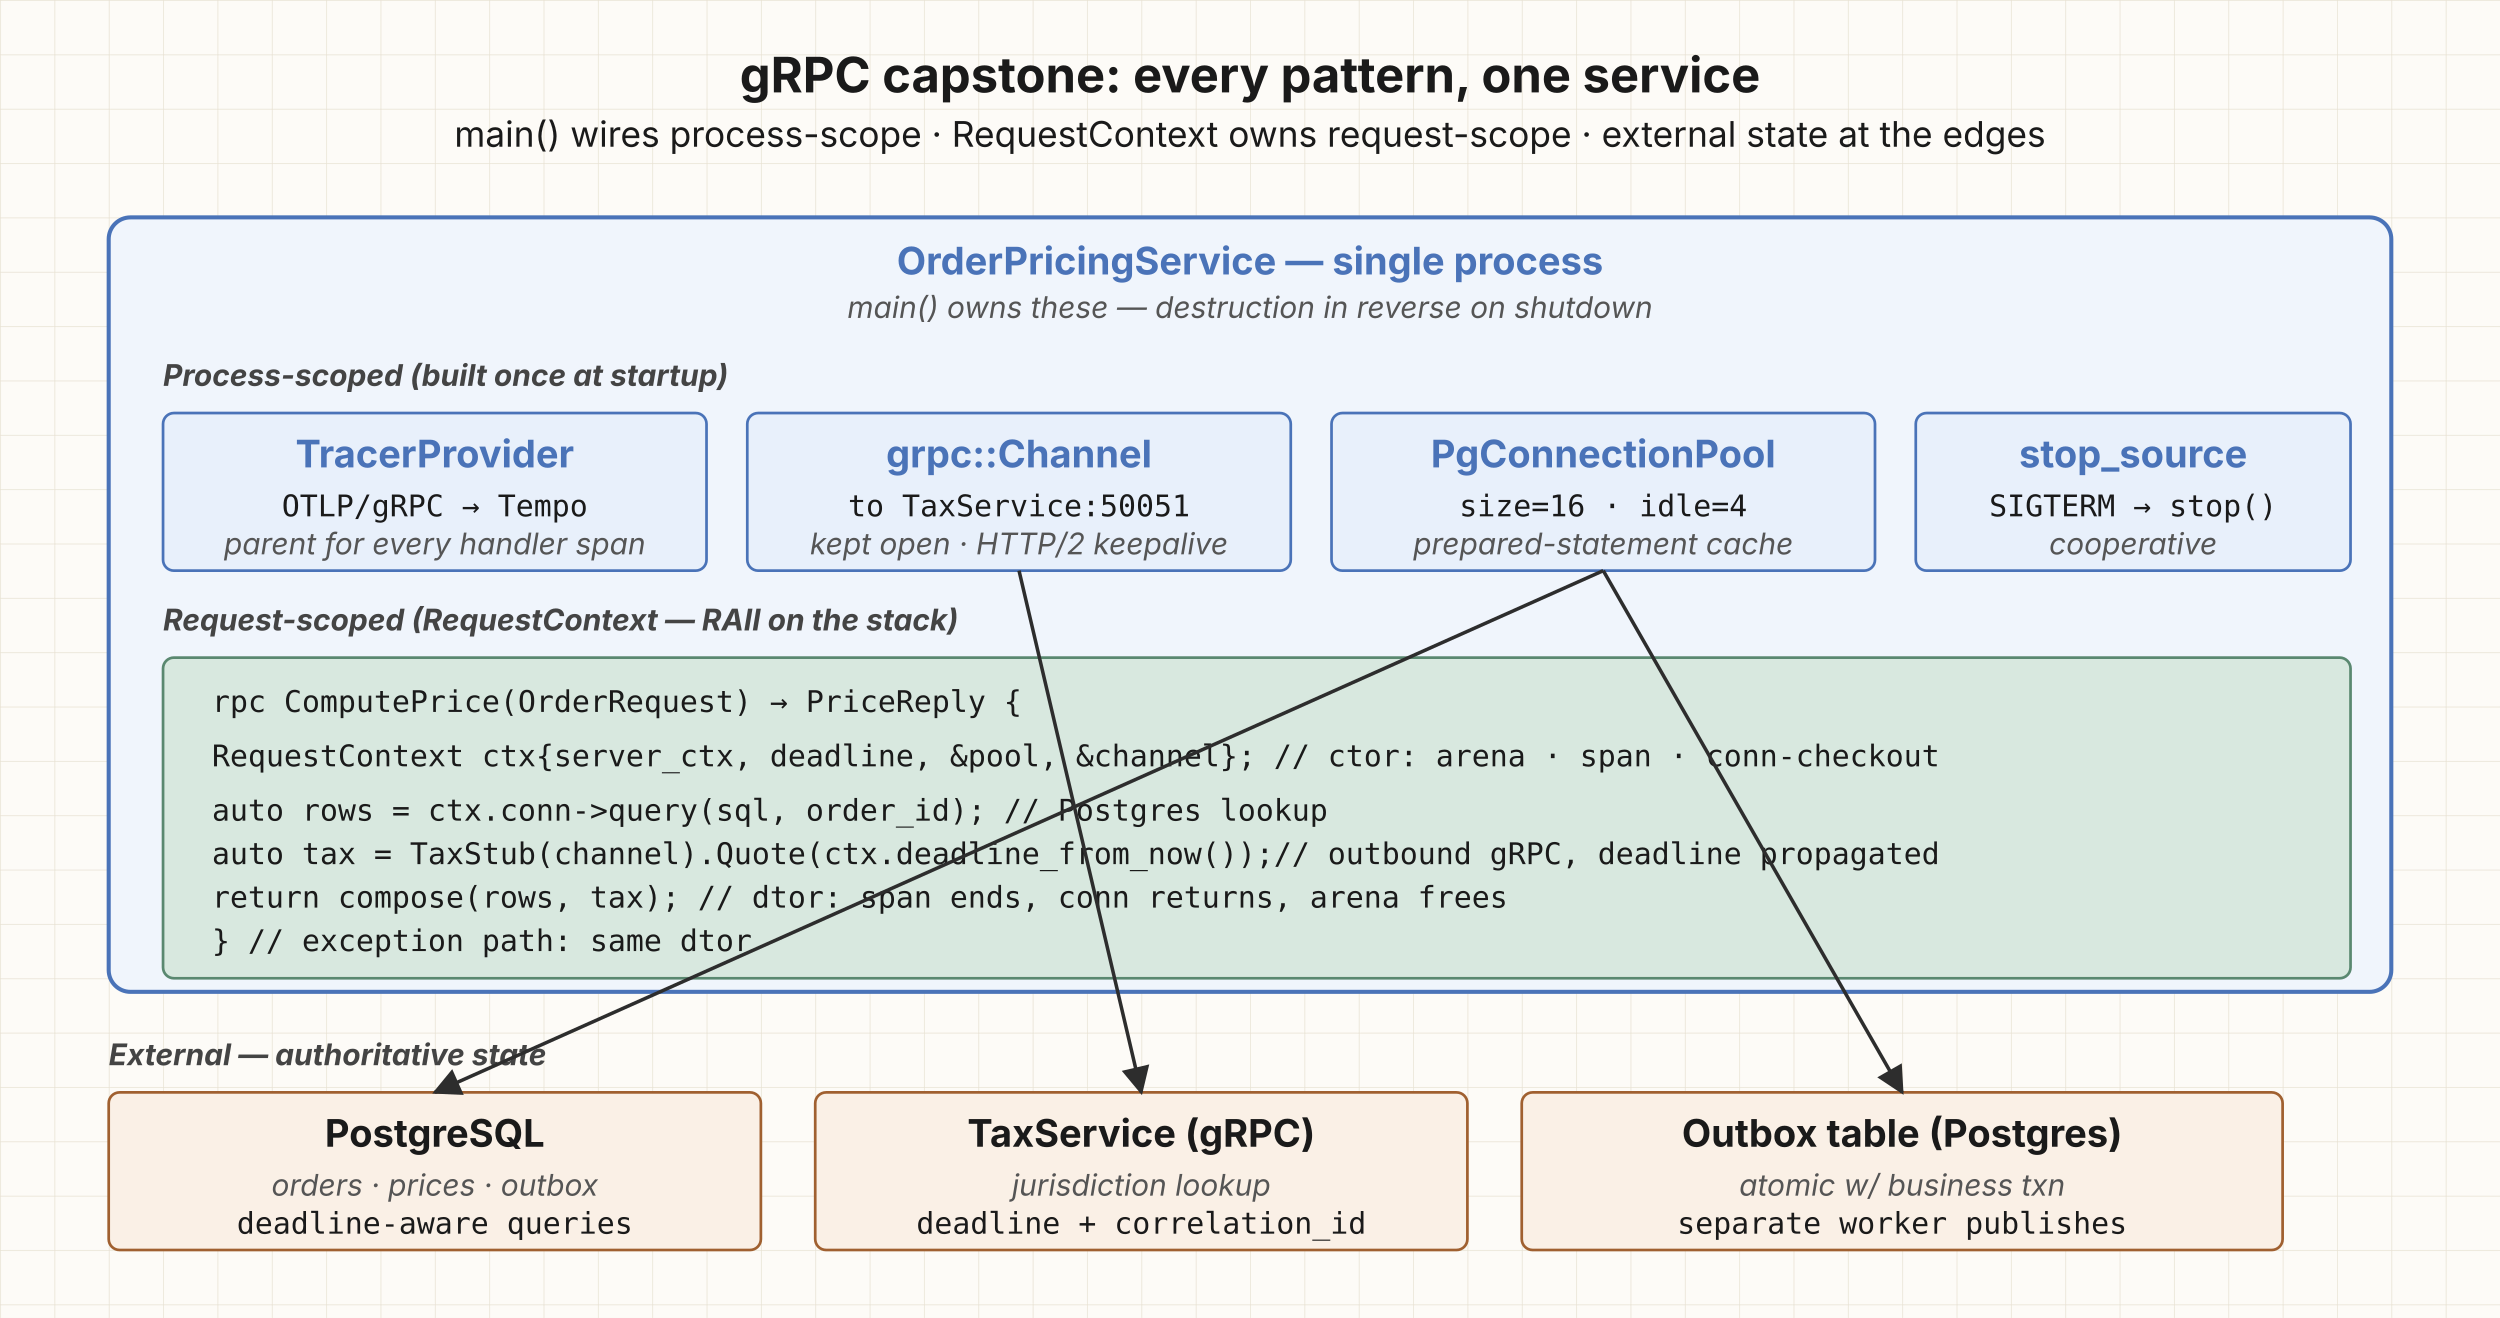
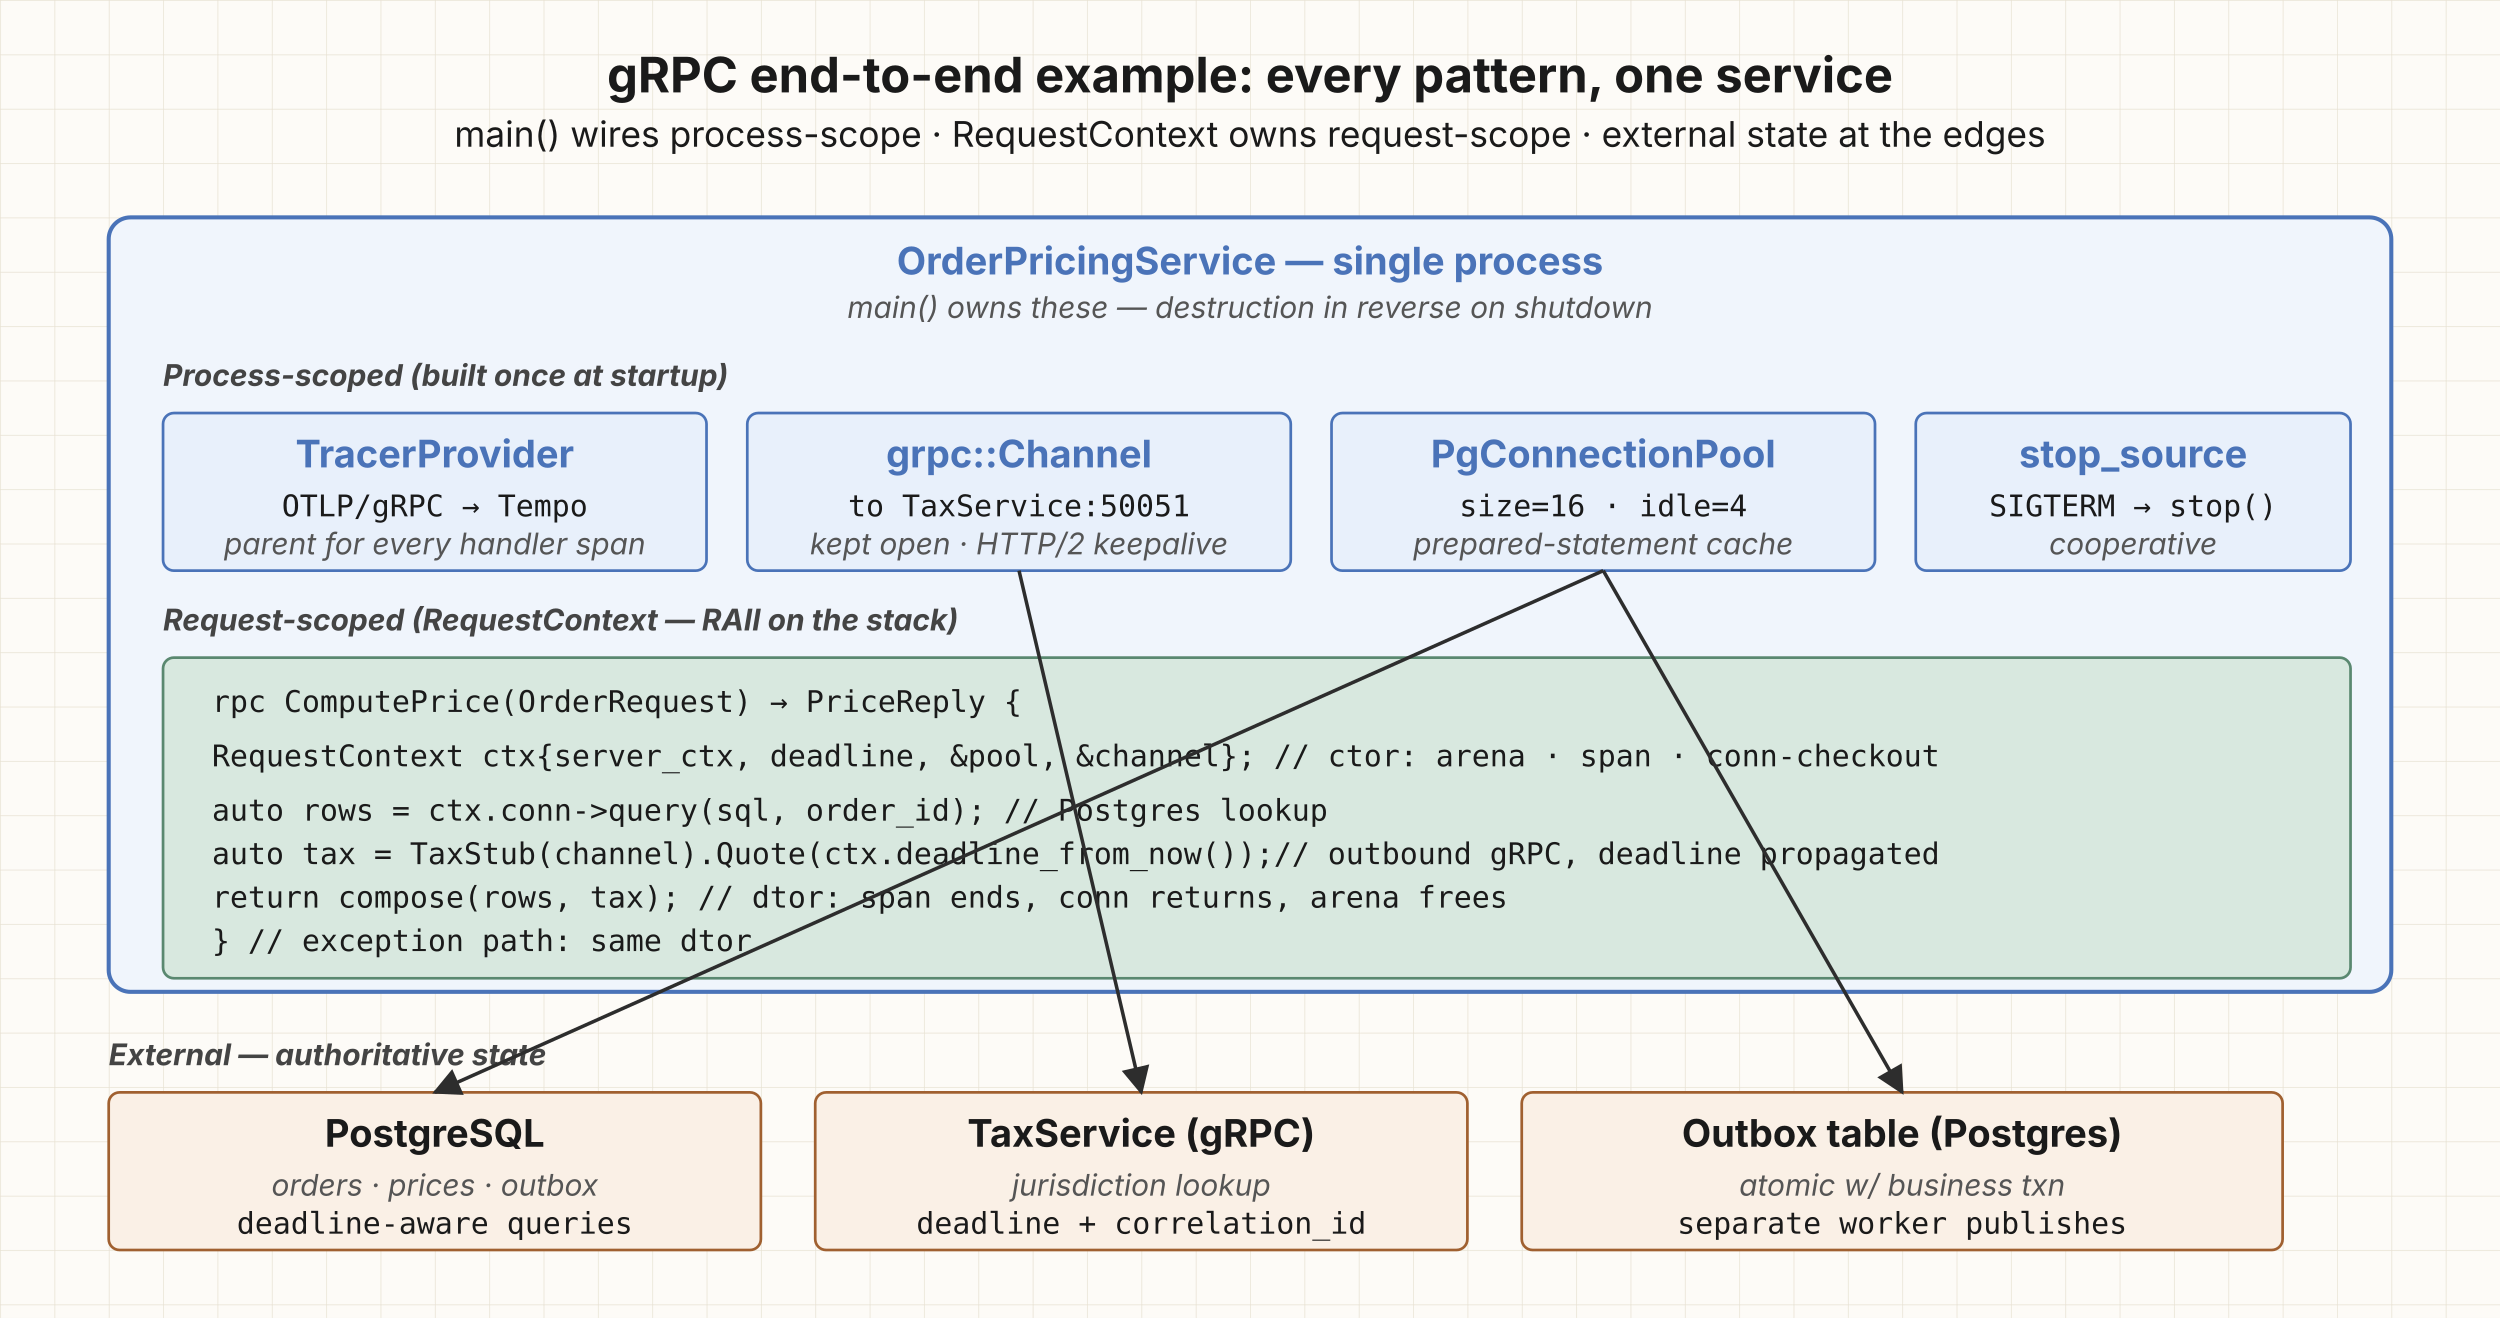
- <svg xmlns="http://www.w3.org/2000/svg" viewBox="0 0 920 485" role="img" aria-label="gRPC microservices capstone: a complete order-pricing service composing process-scoped state (tracer, channel, pool), request-scoped RequestContext, and external authoritative state (Postgres, TaxService, Outbox)">
+ <svg xmlns="http://www.w3.org/2000/svg" viewBox="0 0 920 485" role="img" aria-label="gRPC end-to-end example: a complete order-pricing service composing process-scoped state (tracer, channel, pool), request-scoped RequestContext, and external authoritative state (Postgres, TaxService, Outbox)">
  <defs>
    <style>
      .bg       { fill: #fdfbf7; }
      .grid     { stroke: #e8e1d3; stroke-width: 0.5; fill: none; }

      .panel    { fill: #ffffff; stroke: #2d2d2d; stroke-width: 1.5; rx: 8; ry: 8; }
      .panel-bad{ fill: #fef3f0; stroke: #b86742; stroke-width: 1.5; rx: 8; ry: 8; }
      .panel-ok { fill: #eef5ed; stroke: #5a8870; stroke-width: 1.5; rx: 8; ry: 8; }
      .panel-acc{ fill: #f0f5fc; stroke: #4a73b8; stroke-width: 1.5; rx: 8; ry: 8; }

      .scope    { fill: #fbfaf6; stroke: #888; stroke-dasharray: 4 3; stroke-width: 1; rx: 4; ry: 4; }

      .step     { fill: #ffffff; stroke: #2d2d2d; stroke-width: 1; rx: 4; ry: 4; }
      .step-acq { fill: #e8f0fb; stroke: #4a73b8; }
      .step-use { fill: #fdfbf7; stroke: #2d2d2d; }
      .step-rel { fill: #d8e8df; stroke: #5a8870; }
      .step-leak{ fill: #fef3f0; stroke: #c0392b; }
      .step-ext { fill: #faf0e6; stroke: #a06030; }

      .ttl      { font: 700 18px -apple-system, system-ui, "Segoe UI", sans-serif; fill: #1a1a1a; }
      .pttl     { font: 700 14px -apple-system, system-ui, "Segoe UI", sans-serif; fill: #1a1a1a; }
      .pttl-bad { font: 700 14px -apple-system, system-ui, "Segoe UI", sans-serif; fill: #b86742; }
      .pttl-ok  { font: 700 14px -apple-system, system-ui, "Segoe UI", sans-serif; fill: #5a8870; }
      .pttl-acc { font: 700 14px -apple-system, system-ui, "Segoe UI", sans-serif; fill: #4a73b8; }
      .step-t   { font: 12px ui-monospace, "SF Mono", Menlo, Consolas, monospace; fill: #1a1a1a; }
      .step-tm  { font: 11px ui-monospace, "SF Mono", Menlo, Consolas, monospace; fill: #1a1a1a; }
      .cap      { font: 13px -apple-system, system-ui, "Segoe UI", sans-serif; fill: #1a1a1a; }
      .lbl      { font: italic 11px -apple-system, system-ui, "Segoe UI", sans-serif; fill: #555; }
      .lbl-bd   { font: italic 700 11px -apple-system, system-ui, "Segoe UI", sans-serif; fill: #444; }
      .ok-l     { font: italic 700 12px -apple-system, system-ui, "Segoe UI", sans-serif; fill: #5a8870; }
      .bad-l    { font: italic 700 12px -apple-system, system-ui, "Segoe UI", sans-serif; fill: #c0392b; }
      .acc-l    { font: italic 700 12px -apple-system, system-ui, "Segoe UI", sans-serif; fill: #4a73b8; }

      .arrow    { stroke: #2d2d2d; stroke-width: 1.3; fill: none; }
      .arrow-ok { stroke: #5a8870; stroke-width: 1.6; fill: none; }
      .arrow-bad{ stroke: #c0392b; stroke-width: 1.6; fill: none; stroke-dasharray: 5 3; }
      .arrow-acc{ stroke: #4a73b8; stroke-width: 1.6; fill: none; }
    </style>
    <pattern id="grid" width="20" height="20" patternUnits="userSpaceOnUse">
      <path d="M 20 0 L 0 0 0 20" class="grid" />
    </pattern>
    <marker id="ah-blk" viewBox="0 0 10 10" refX="9" refY="5" markerUnits="strokeWidth" markerWidth="8" markerHeight="8" orient="auto">
      <path d="M 0 0 L 10 5 L 0 10 z" fill="#2d2d2d" />
    </marker>
    <marker id="ah-ok" viewBox="0 0 10 10" refX="9" refY="5" markerUnits="strokeWidth" markerWidth="8" markerHeight="8" orient="auto">
      <path d="M 0 0 L 10 5 L 0 10 z" fill="#5a8870" />
    </marker>
    <marker id="ah-bad" viewBox="0 0 10 10" refX="9" refY="5" markerUnits="strokeWidth" markerWidth="8" markerHeight="8" orient="auto">
      <path d="M 0 0 L 10 5 L 0 10 z" fill="#c0392b" />
    </marker>
    <marker id="ah-acc" viewBox="0 0 10 10" refX="9" refY="5" markerUnits="strokeWidth" markerWidth="8" markerHeight="8" orient="auto">
      <path d="M 0 0 L 10 5 L 0 10 z" fill="#4a73b8" />
    </marker>
  </defs>
  <rect class="bg" width="920" height="485" />
  <rect width="920" height="485" fill="url(#grid)" />
-   <text x="460" y="34" text-anchor="middle" class="ttl">gRPC capstone: every pattern, one service</text>
+   <text x="460" y="34" text-anchor="middle" class="ttl">gRPC end-to-end example: every pattern, one service</text>
  <text x="460" y="54" text-anchor="middle" class="cap">main() wires process-scope · RequestContext owns request-scope · external state at the edges</text>
  <rect class="panel-acc" x="40" y="80" width="840" height="285" />
  <text x="460" y="101" text-anchor="middle" class="pttl-acc">OrderPricingService — single process</text>
  <text x="460" y="117" text-anchor="middle" class="lbl">main() owns these — destruction in reverse on shutdown</text>
  <text x="60" y="142" class="lbl-bd">Process-scoped (built once at startup)</text>
  <rect class="step step-acq" x="60" y="152" width="200" height="58" />
  <text x="160" y="172" text-anchor="middle" class="pttl-acc">TracerProvider</text>
  <text x="160" y="190" text-anchor="middle" class="step-tm">OTLP/gRPC → Tempo</text>
  <text x="160" y="204" text-anchor="middle" class="lbl">parent for every handler span</text>
  <rect class="step step-acq" x="275" y="152" width="200" height="58" />
  <text x="375" y="172" text-anchor="middle" class="pttl-acc">grpc::Channel</text>
  <text x="375" y="190" text-anchor="middle" class="step-tm">to TaxService:50051</text>
  <text x="375" y="204" text-anchor="middle" class="lbl">kept open · HTTP/2 keepalive</text>
  <rect class="step step-acq" x="490" y="152" width="200" height="58" />
  <text x="590" y="172" text-anchor="middle" class="pttl-acc">PgConnectionPool</text>
  <text x="590" y="190" text-anchor="middle" class="step-tm">size=16 · idle=4</text>
  <text x="590" y="204" text-anchor="middle" class="lbl">prepared-statement cache</text>
  <rect class="step step-acq" x="705" y="152" width="160" height="58" />
  <text x="785" y="172" text-anchor="middle" class="pttl-acc">stop_source</text>
  <text x="785" y="190" text-anchor="middle" class="step-tm">SIGTERM → stop()</text>
  <text x="785" y="204" text-anchor="middle" class="lbl">cooperative</text>
  <text x="60" y="232" class="lbl-bd">Request-scoped (RequestContext — RAII on the stack)</text>
  <rect class="step step-rel" x="60" y="242" width="805" height="118" />
  <text x="78" y="262" class="step-tm">rpc ComputePrice(OrderRequest) → PriceReply {</text>
  <text x="78" y="282" class="step-tm">  RequestContext ctx{server_ctx, deadline, &amp;pool, &amp;channel};   // ctor: arena · span · conn-checkout</text>
  <text x="78" y="302" class="step-tm">  auto rows = ctx.conn-&gt;query(sql, order_id);                  // Postgres lookup</text>
  <text x="78" y="318" class="step-tm">  auto tax  = TaxStub(channel).Quote(ctx.deadline_from_now());// outbound gRPC, deadline propagated</text>
  <text x="78" y="334" class="step-tm">  return compose(rows, tax);                                   // dtor: span ends, conn returns, arena frees</text>
  <text x="78" y="350" class="step-tm">}                                                              // exception path: same dtor</text>
  <text x="40" y="392" class="lbl-bd">External — authoritative state</text>
  <rect class="step step-ext" x="40" y="402" width="240" height="58" />
  <text x="160" y="422" text-anchor="middle" class="pttl">PostgreSQL</text>
  <text x="160" y="440" text-anchor="middle" class="lbl">orders · prices · outbox</text>
  <text x="160" y="454" text-anchor="middle" class="step-tm">deadline-aware queries</text>
  <rect class="step step-ext" x="300" y="402" width="240" height="58" />
  <text x="420" y="422" text-anchor="middle" class="pttl">TaxService (gRPC)</text>
  <text x="420" y="440" text-anchor="middle" class="lbl">jurisdiction lookup</text>
  <text x="420" y="454" text-anchor="middle" class="step-tm">deadline + correlation_id</text>
  <rect class="step step-ext" x="560" y="402" width="280" height="58" />
  <text x="700" y="422" text-anchor="middle" class="pttl">Outbox table (Postgres)</text>
  <text x="700" y="440" text-anchor="middle" class="lbl">atomic w/ business txn</text>
  <text x="700" y="454" text-anchor="middle" class="step-tm">separate worker publishes</text>
  <path d="M 590 210 L 160 402" class="arrow" marker-end="url(#ah-blk)" />
  <path d="M 375 210 L 420 402" class="arrow" marker-end="url(#ah-blk)" />
  <path d="M 590 210 L 700 402" class="arrow" marker-end="url(#ah-blk)" />
</svg>
